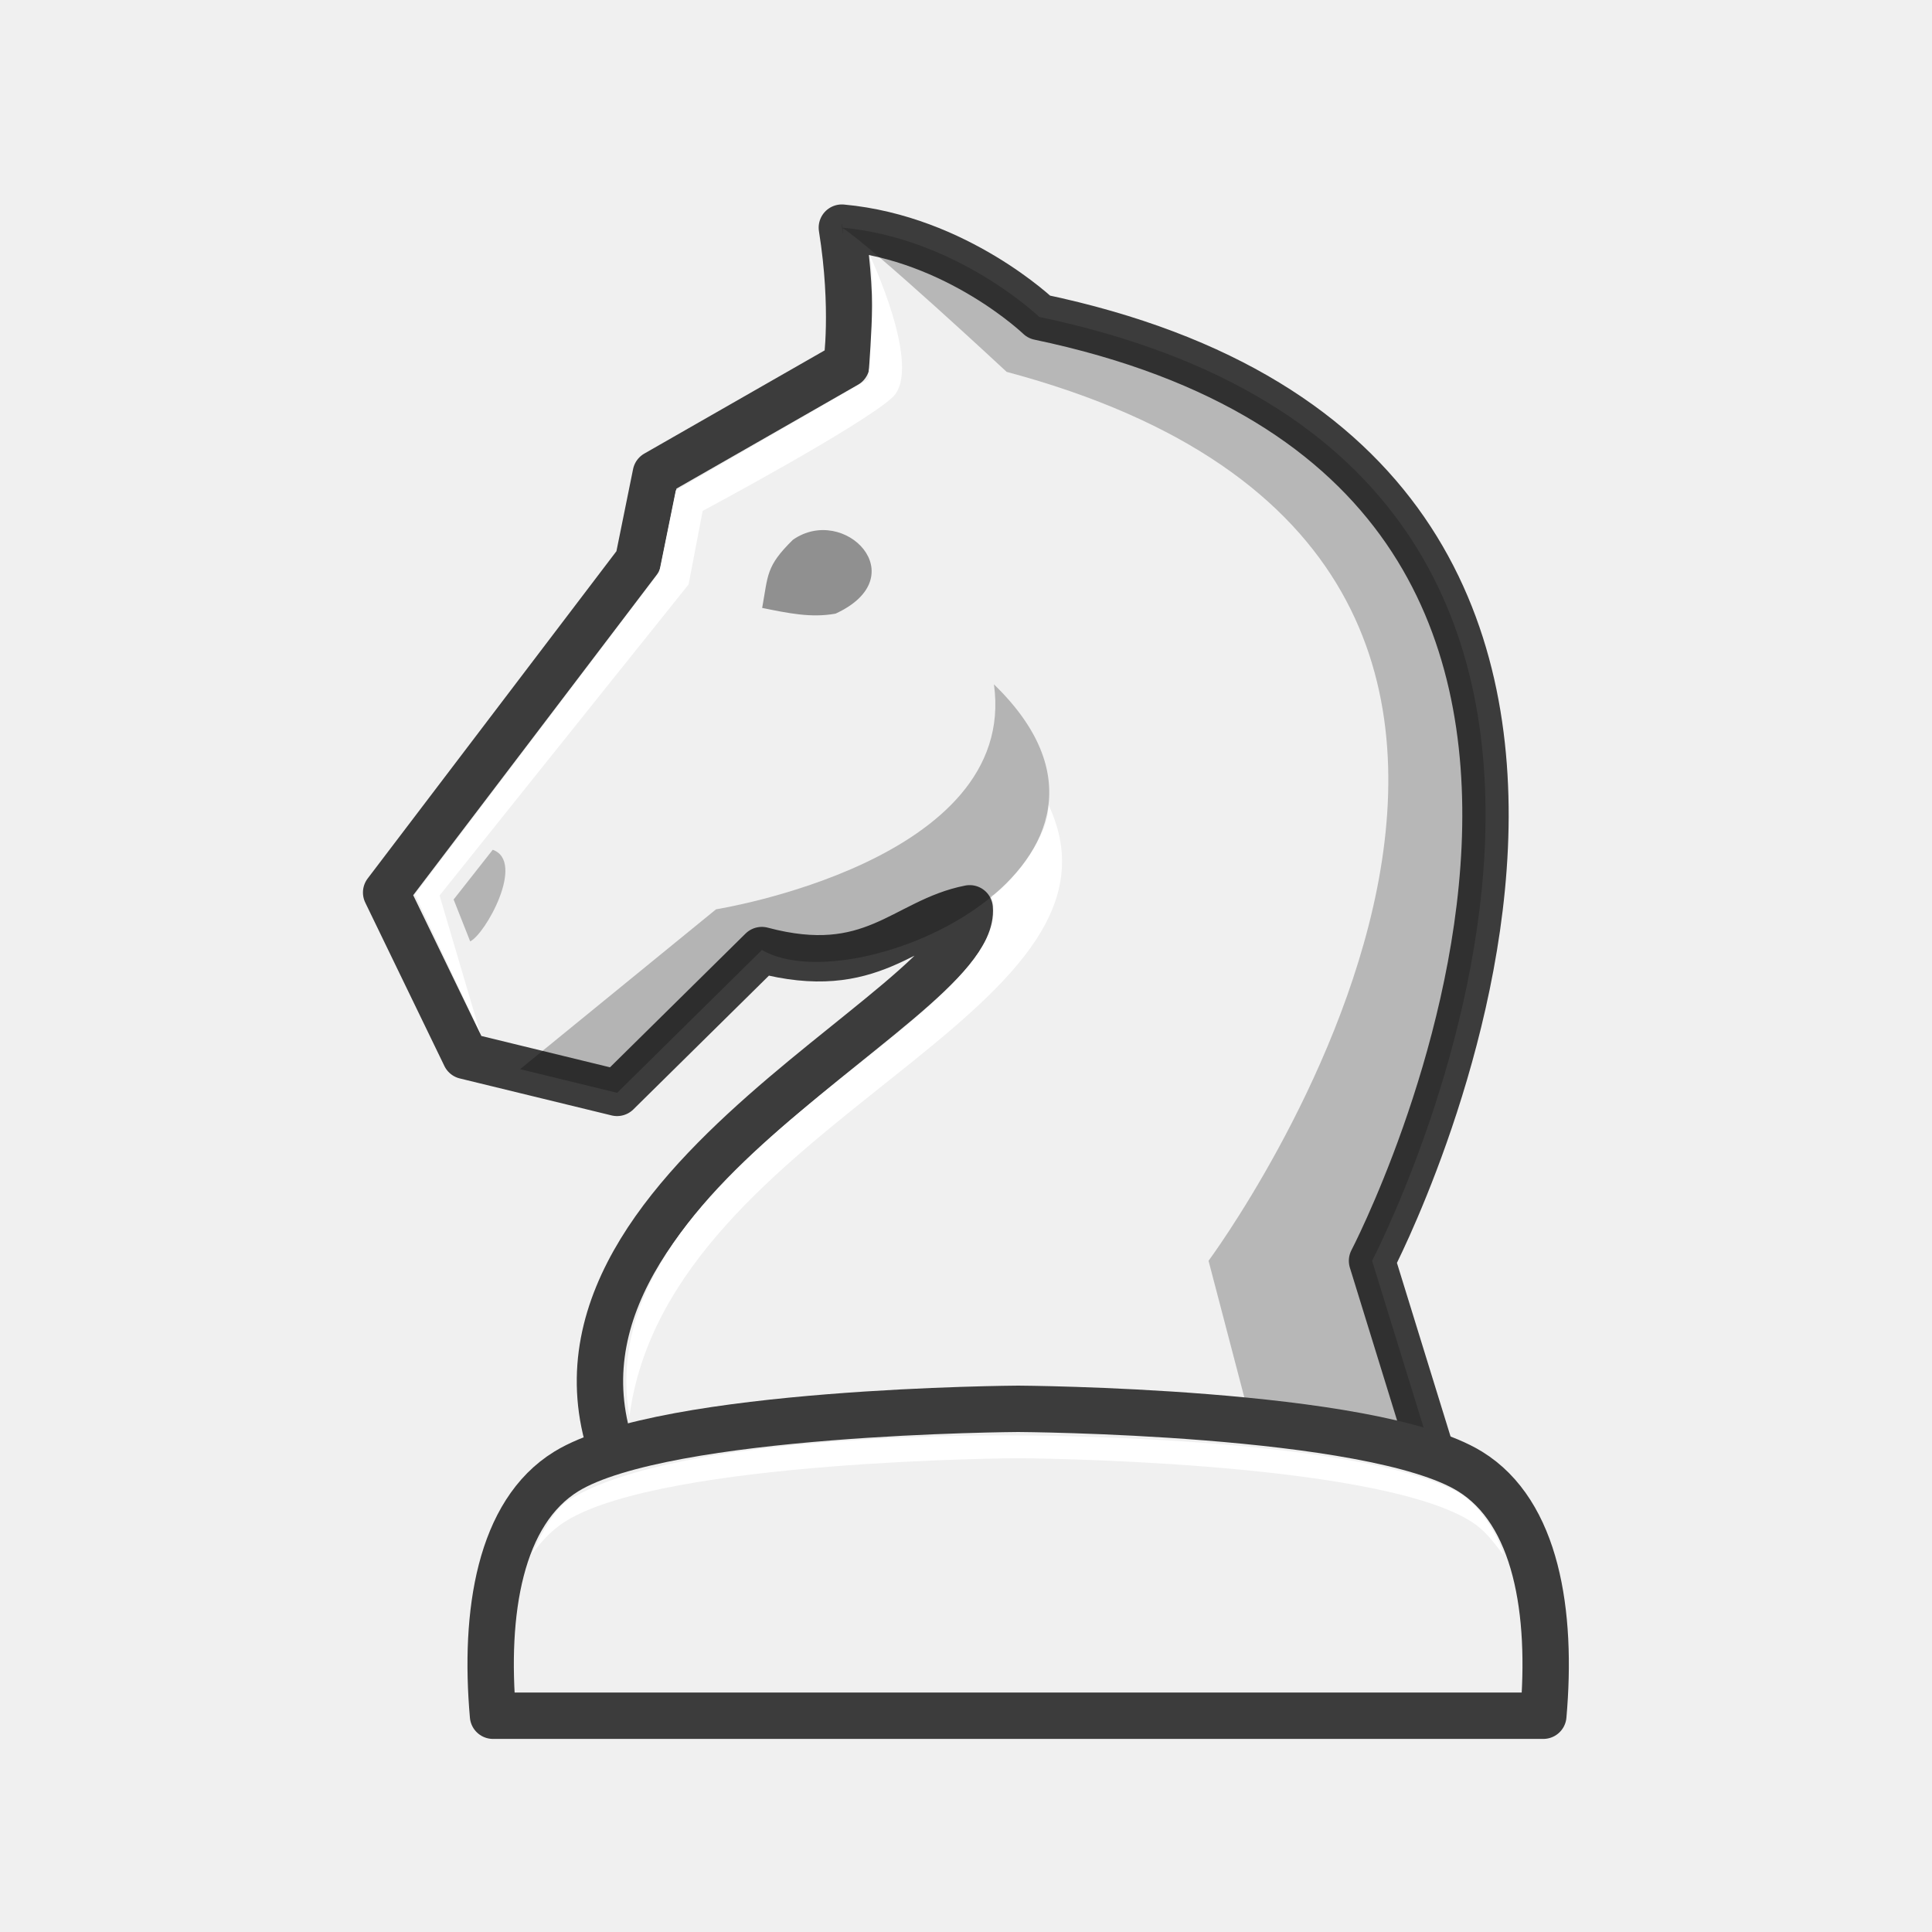
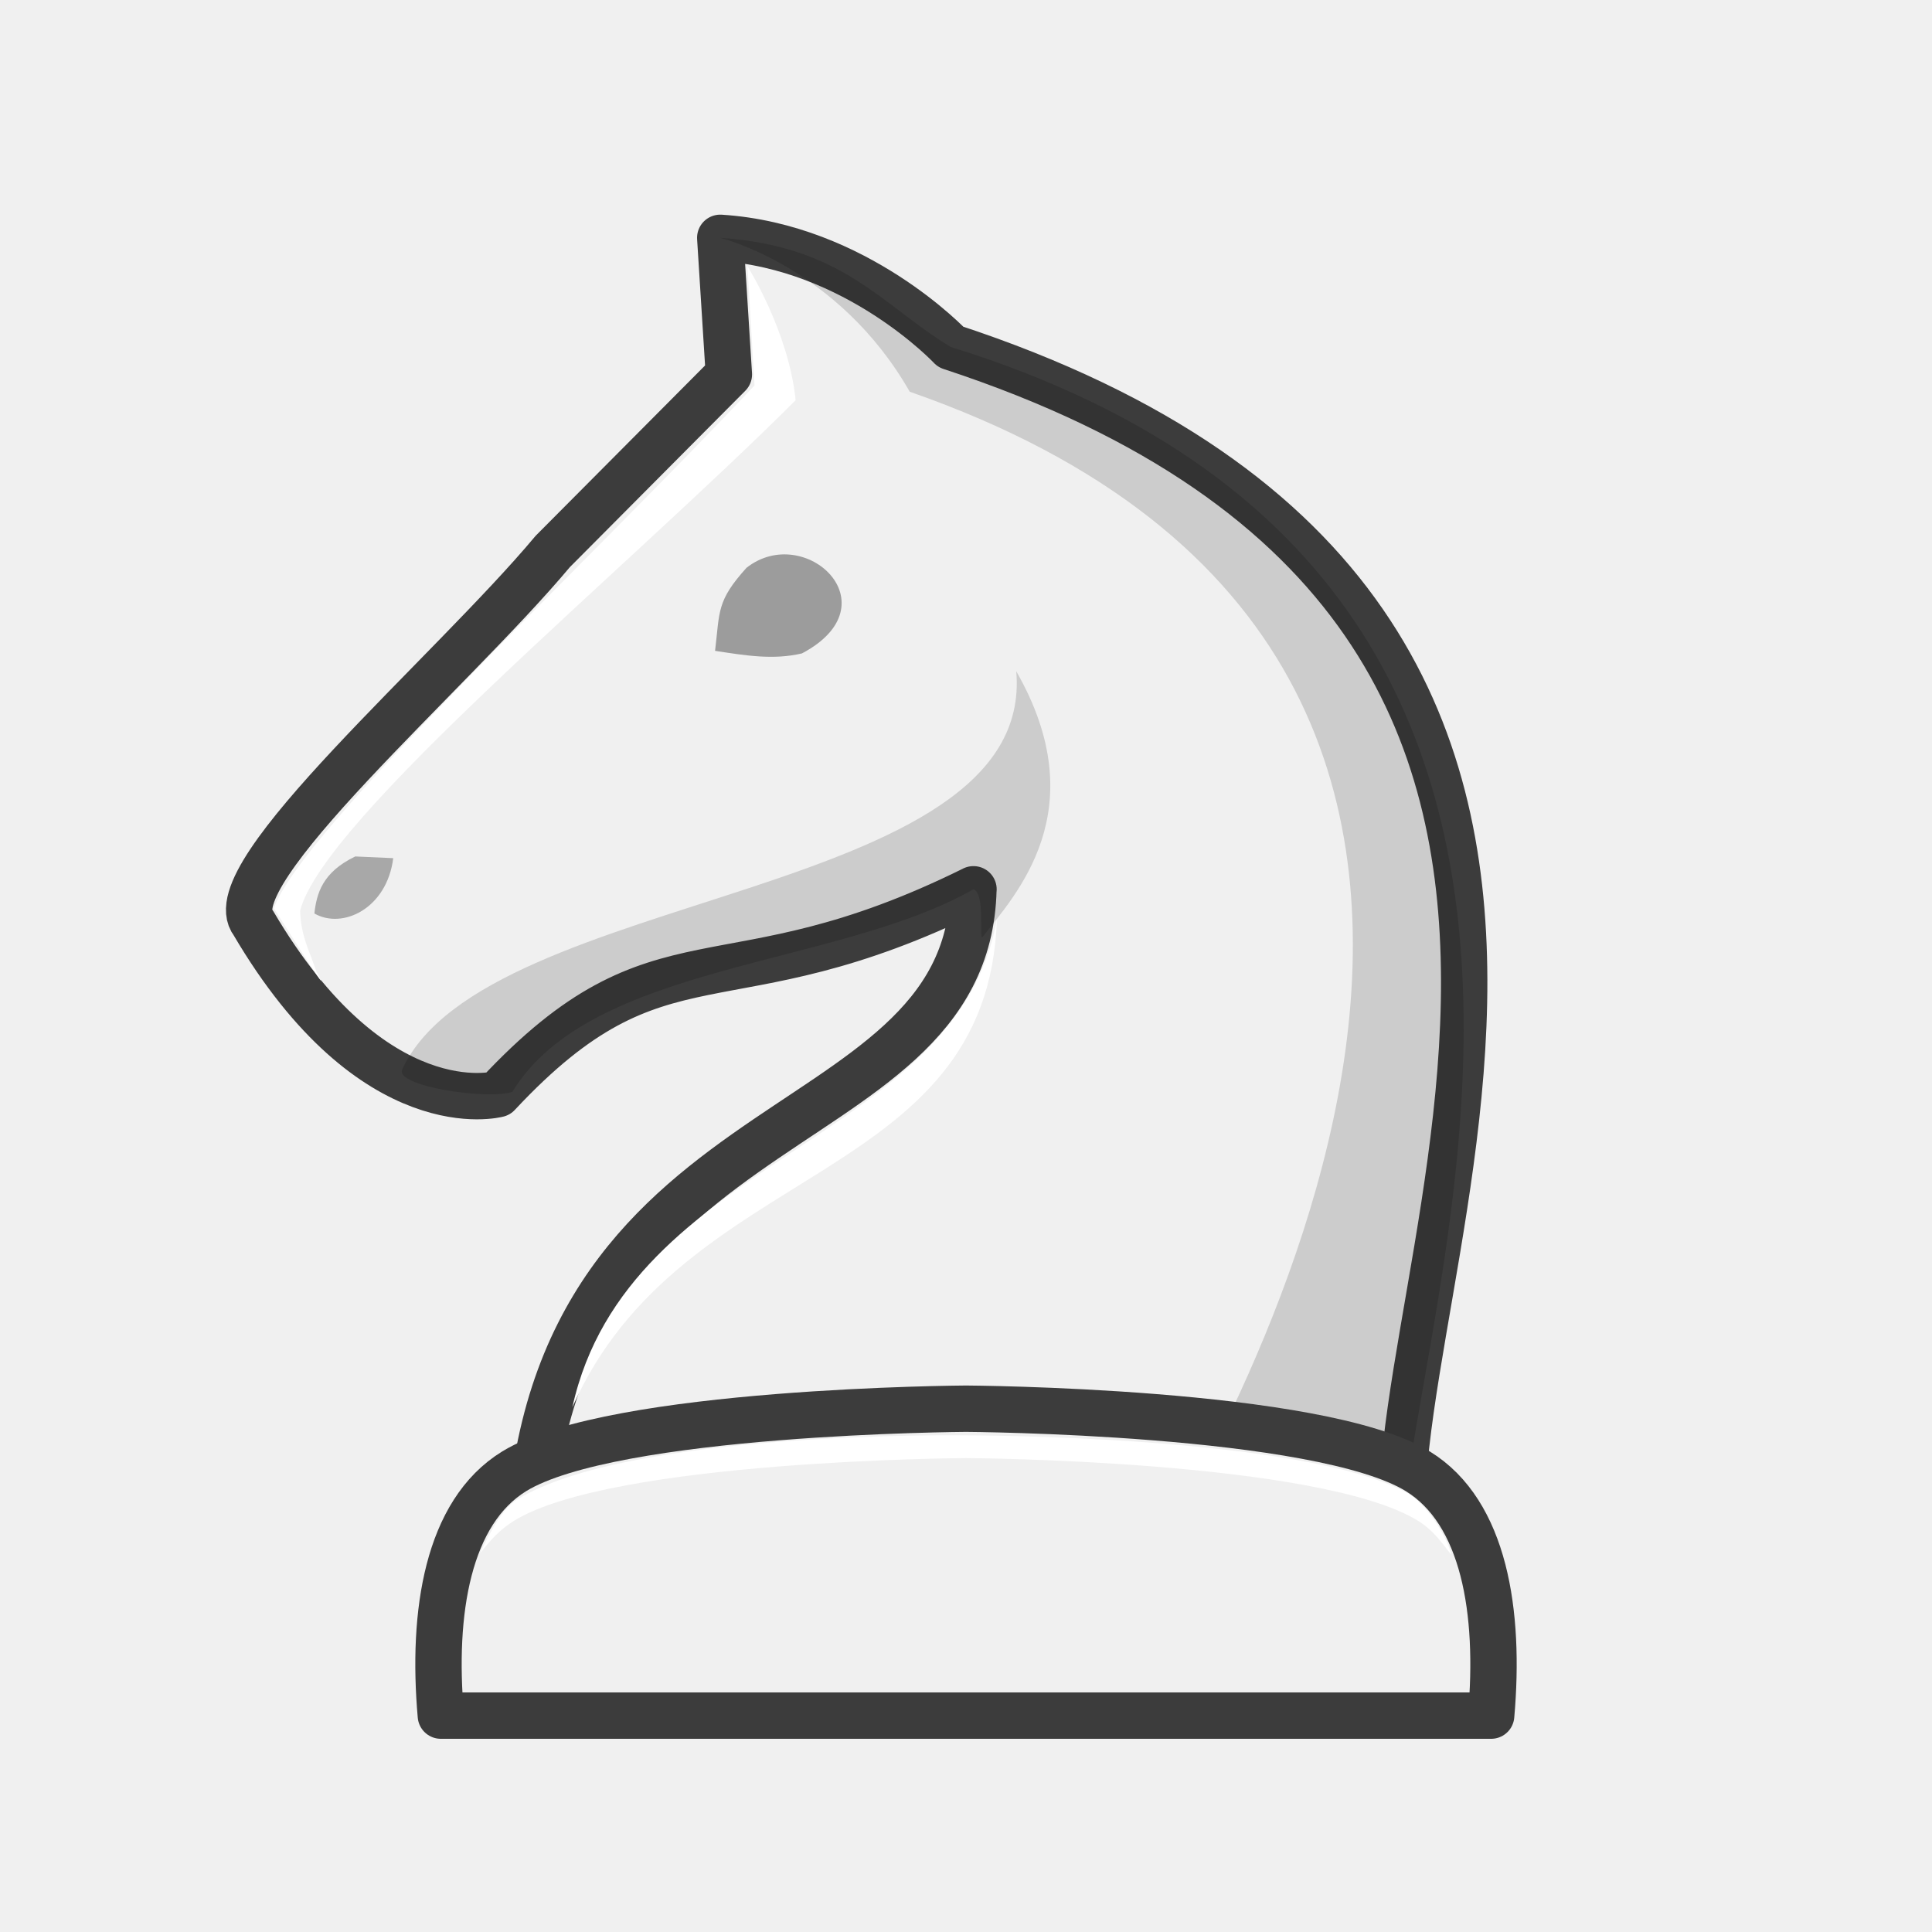
<svg xmlns="http://www.w3.org/2000/svg" width="50mm" height="50mm" clip-rule="evenodd" fill-rule="evenodd" image-rendering="optimizeQuality" shape-rendering="geometricPrecision" text-rendering="geometricPrecision" version="1.1" viewBox="0 0 50 50">
-   <g transform="translate(477.04 -145.9)">
-     <path d="m-439.66 184.59-1.872-6.06s10.65-20.388-8.615-24.427c0 0-2.121-2.038-5.106-2.312 0.337 2.111 0.12 3.545 0.12 3.545l-4.935 2.824-0.458 2.259-6.521 8.579 2.048 4.229 3.929 0.957 3.746-3.696c2.863 0.763 3.679-0.751 5.38-1.081 0.226 2.599-12.923 7.697-8.751 15.185z" fill="#f0f0f0" stroke="#3c3c3c" stroke-linejoin="round" stroke-width="1.2" />
-     <path d="m-456.52 159.87c-0.699 0.687-0.639 0.904-0.795 1.763 0.675 0.136 1.263 0.263 1.899 0.148 2.076-0.956 0.232-2.841-1.103-1.912z" clip-rule="evenodd" fill-rule="evenodd" image-rendering="optimizeQuality" opacity=".4" shape-rendering="geometricPrecision" style="paint-order:fill markers stroke" />
-     <path d="m-455.25 151.79c0.08 0.502-0.028-0.415 0 0 0.786 0.497 4.262 3.734 4.262 3.734 18.598 4.973 5.225 23.005 5.225 23.005l1.587 6.061h4.518l-1.872-6.061s10.65-20.388-8.615-24.427c0 0-2.12-2.038-5.105-2.312z" fill="#0d0d0c" opacity=".25" />
-     <path d="m-464.61 172.64-1.691-3.592 6.321-8.338 0.43-2.117 4.978-2.877s0.221-2.594 0.033-3.229c0 0 1.402 2.956 0.592 3.7s-4.908 2.935-4.908 2.935l-0.364 1.902-6.445 8.051z" fill="#fff" />
-     <g clip-rule="evenodd" fill-rule="evenodd" shape-rendering="geometricPrecision">
-       <path d="m-465.3 169.18 0.428 1.082c0.394-0.184 1.439-2.066 0.584-2.37l-1.013 1.288z" image-rendering="optimizeQuality" opacity=".25" />
-       <path d="m-449.91 166.72c0.053 0.994-1.411 2.478-1.48 2.34 1.045 3.098-10.492 6.848-9.361 13.504 0.999-7.658 13.435-10.373 10.842-15.844z" fill="#fff" image-rendering="optimizeQuality" />
-       <path d="m-450.69 182.36s-9.131 0.048-11.691 1.619c-1.727 1.06-2.135 3.651-1.9 6.324h27.182c0.235-2.672-0.173-5.263-1.9-6.324-2.56-1.571-11.691-1.619-11.691-1.619z" fill="#f0f0f0" image-rendering="optimizeQuality" stroke="#3c3c3c" stroke-linejoin="round" stroke-width="1.2" />
-       <path d="m-450.69 183.05s-8.712-0.137-11.624 1.666c-0.37 0.229-0.699 0.839-0.954 1.39 0.261-0.331 0.502-0.613 0.887-0.849 2.56-1.571 11.691-1.619 11.691-1.619s9.132 0.048 11.692 1.619c0.391 0.24 0.592 0.532 0.856 0.87 0.026-0.076-0.408-1.158-1.144-1.596-2.755-1.492-11.403-1.481-11.403-1.481z" fill="#fff" image-rendering="optimizeQuality" />
-       <path d="m-463.58 173.57 2.512 0.612 3.746-3.696c2.467 1.427 10.726-2.304 6.005-6.875 0.637 4.58-7.192 5.822-7.192 5.822z" image-rendering="optimizeQuality" opacity=".25" />
-     </g>
+   <g clip-rule="evenodd" fill-rule="evenodd" shape-rendering="geometricPrecision">
+     <path d="m25.192 23.015c-0.165 6.967-11.758 5.219-11.516 18.104l22.86 0.118c-2.094-6.442 9.69-25.16-11.931-32.258v-1e-4s-2.438-2.601-5.965-2.824l0.223 3.535-4.558 4.582c-2.629 3.146-8.735 8.378-7.751 9.611 3.116 5.304 6.331 4.432 6.331 4.432 4.242-4.543 5.819-2.089 12.309-5.3z" fill="#f0f0f0" image-rendering="optimizeQuality" stroke="#3c3c3c" stroke-linejoin="round" stroke-width="1.2" />
+     <path d="m19.32 14.694c-0.776 0.861-0.69 1.116-0.814 2.15 0.805 0.123 1.507 0.24 2.249 0.066 2.381-1.262 0.075-3.403-1.435-2.216z" image-rendering="optimizeQuality" opacity=".35" style="paint-order:fill markers stroke" />
+     <path d="m9.192 22.166c-0.85 0.408-0.998 0.961-1.056 1.475 0.729 0.418 1.877-0.126 2.041-1.432l-0.985-0.044z" image-rendering="optimizeQuality" opacity=".3" />
+     <path d="m8.191 25.15s0.652 1.137-1.102-1.641c0.659-1.977 8.263-9.08 12.438-13.534l-0.184-3.086s1.069 1.69 1.248 3.468c-4.39 4.39-12.22 10.833-12.824 13.213 0.023 0.674 0.24 1.028 0.423 1.58z" fill="#fff" image-rendering="optimizeQuality" />
+     <path d="m13.26 28.257c2.029-3.337 8.391-3.224 11.932-5.242 0.323 0.102 0.13 1.37 0.24 1.23 0.848-1.09 2.926-3.279 0.868-6.874 0.521 5.957-13.718 5.591-15.89 10.305-0.201 0.435 2.182 0.793 2.85 0.582z" image-rendering="optimizeQuality" opacity=".15" />
+     <path d="m25.8 23.781c-1.013 5.813-9.545 6.117-10.988 12.641 2.833-6.406 10.762-5.714 10.988-12.641z" fill="#fff" image-rendering="optimizeQuality" />
+     <path d="m18.64 6.156s3.051 0.738 4.904 3.982c20.499 7.154 7.641 27.937 5.788 31.073l7.203 0.026c-1.987-3.243 9.548-25.597-11.931-32.258-1.776-1.069-2.768-2.609-5.965-2.824z" image-rendering="optimizeQuality" opacity=".15" />
+     <path d="m25 36.457s-9.131 0.048-11.691 1.619c-1.727 1.06-2.135 3.651-1.9 6.324h27.182c0.235-2.672-0.172-5.264-1.9-6.324-2.56-1.571-11.691-1.619-11.691-1.619z" fill="#f0f0f0" image-rendering="optimizeQuality" stroke="#3c3c3c" stroke-linejoin="round" stroke-width="1.2" />
+     <path d="m25 37.147s-8.712-0.137-11.624 1.666c-0.37 0.229-0.699 0.839-0.954 1.39 0.261-0.331 0.502-0.613 0.887-0.849 2.56-1.571 11.691-1.619 11.691-1.619s9.132 0.048 11.692 1.619c0.391 0.24 0.592 0.532 0.856 0.87 0.026-0.076-0.408-1.158-1.144-1.596-2.755-1.492-11.403-1.481-11.403-1.481z" fill="#fff" image-rendering="optimizeQuality" />
  </g>
</svg>
